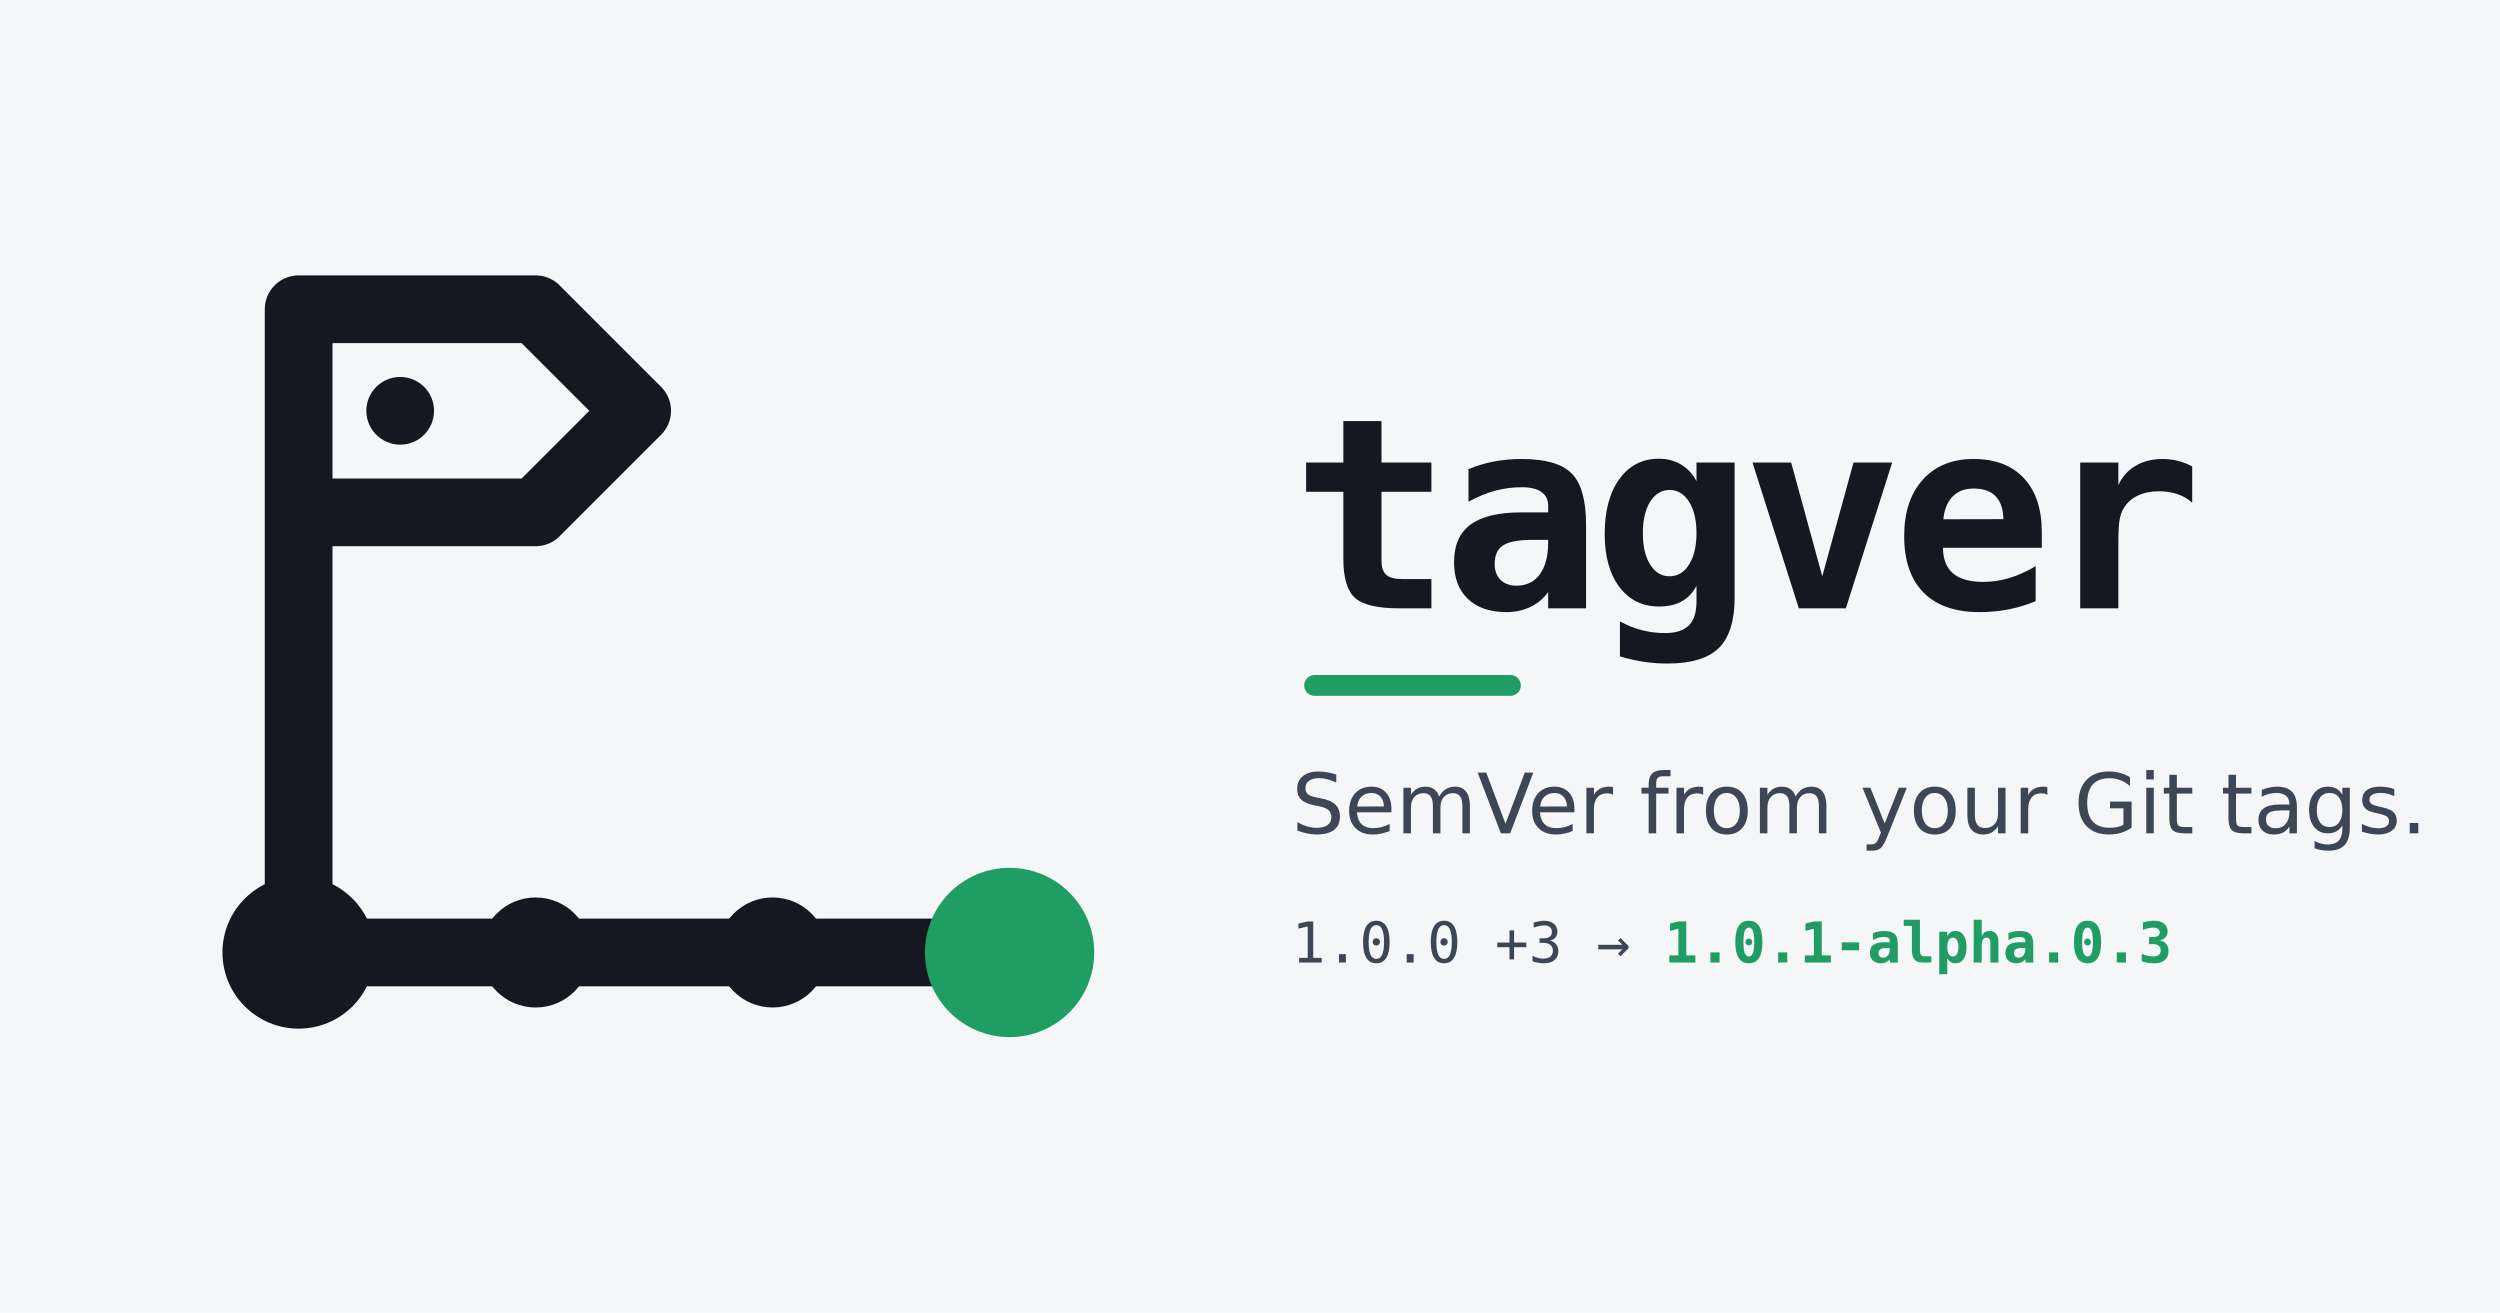
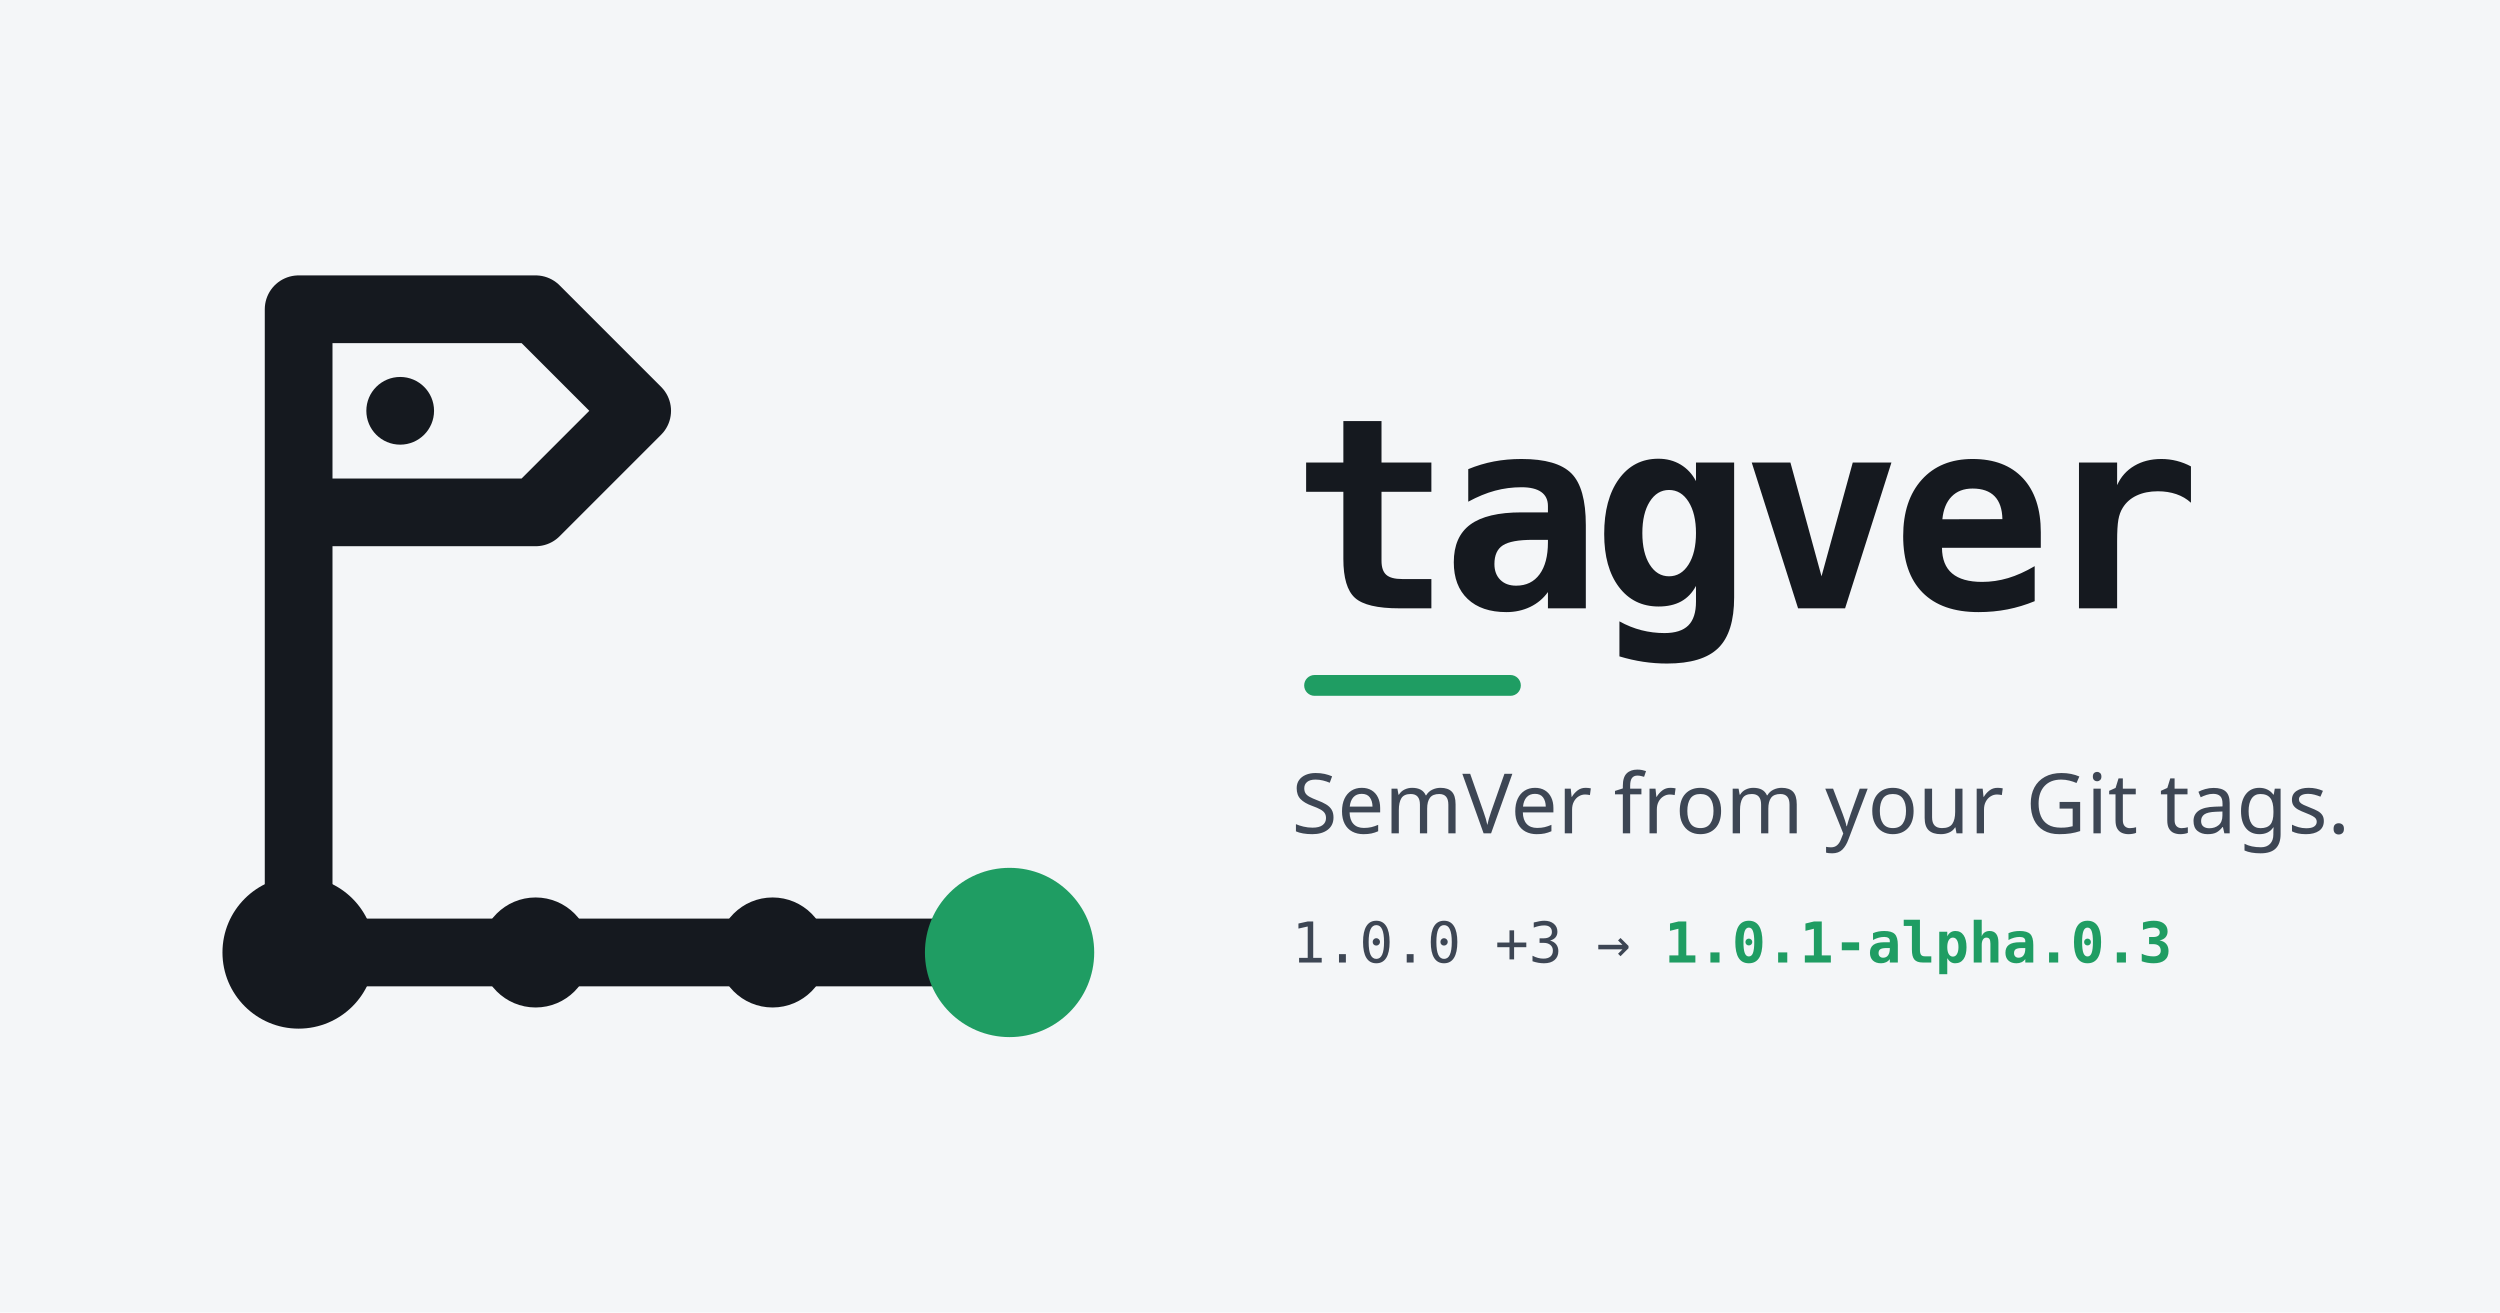
<svg xmlns="http://www.w3.org/2000/svg" viewBox="0 0 1200 630" width="1200" height="630">
  <rect width="1200" height="630" fill="#F4F6F8" />
  <g transform="translate(0 0)">
    <svg x="56" y="55" width="520" height="520" viewBox="0 0 1024 1024">
      <g transform="translate(-4 -24)">
        <g fill="none" stroke="#15191F" stroke-width="64" stroke-linecap="round" stroke-linejoin="round">
          <path d="M176 816V208H400L496 304L400 400H176" />
          <path d="M176 816H848" />
        </g>
        <g fill="#15191F">
          <circle cx="272" cy="304" r="32" />
          <circle cx="176" cy="816" r="72" />
          <circle cx="400" cy="816" r="52" />
          <circle cx="624" cy="816" r="52" />
        </g>
        <circle cx="848" cy="816" r="80" fill="#1F9D63" />
      </g>
    </svg>
-     <g font-family="Geist Mono, Geist Mono Variable, DejaVu Sans Mono, monospace">
-       <text x="620" y="292" font-size="128" font-weight="600" letter-spacing="-5" fill="#15191F">tagver</text>
-       <rect x="626" y="324" width="104" height="10" rx="5" fill="#1F9D63" />
-     </g>
-     <text x="620" y="400" font-family="Geist, Geist Variable, DejaVu Sans, sans-serif" font-size="40" font-weight="500" fill="#3D4654">SemVer from your Git tags.</text>
-     <text x="620" y="462" font-family="Geist Mono, Geist Mono Variable, DejaVu Sans Mono, monospace" font-size="27" fill="#3D4654">1.0.0 +3 → <tspan fill="#1F9D63" font-weight="600">1.0.1-alpha.0.3</tspan>
+     <text x="620" y="292" font-family="Geist Mono, monospace" font-size="128" font-weight="600" letter-spacing="-5.12" fill="#15191F">tagver</text>
+     <rect x="626" y="324" width="104" height="10" rx="5" fill="#1F9D63" />
+     <text x="620" y="400" font-family="Geist, sans-serif" font-size="40" font-weight="500" fill="#3D4654">SemVer from your Git tags.</text>
+     <text x="620" y="462" font-family="Geist Mono, monospace" font-size="27" font-weight="400" fill="#3D4654">1.0.0 +3 → <tspan font-weight="600" fill="#1F9D63">1.0.1-alpha.0.3</tspan>
    </text>
  </g>
</svg>
